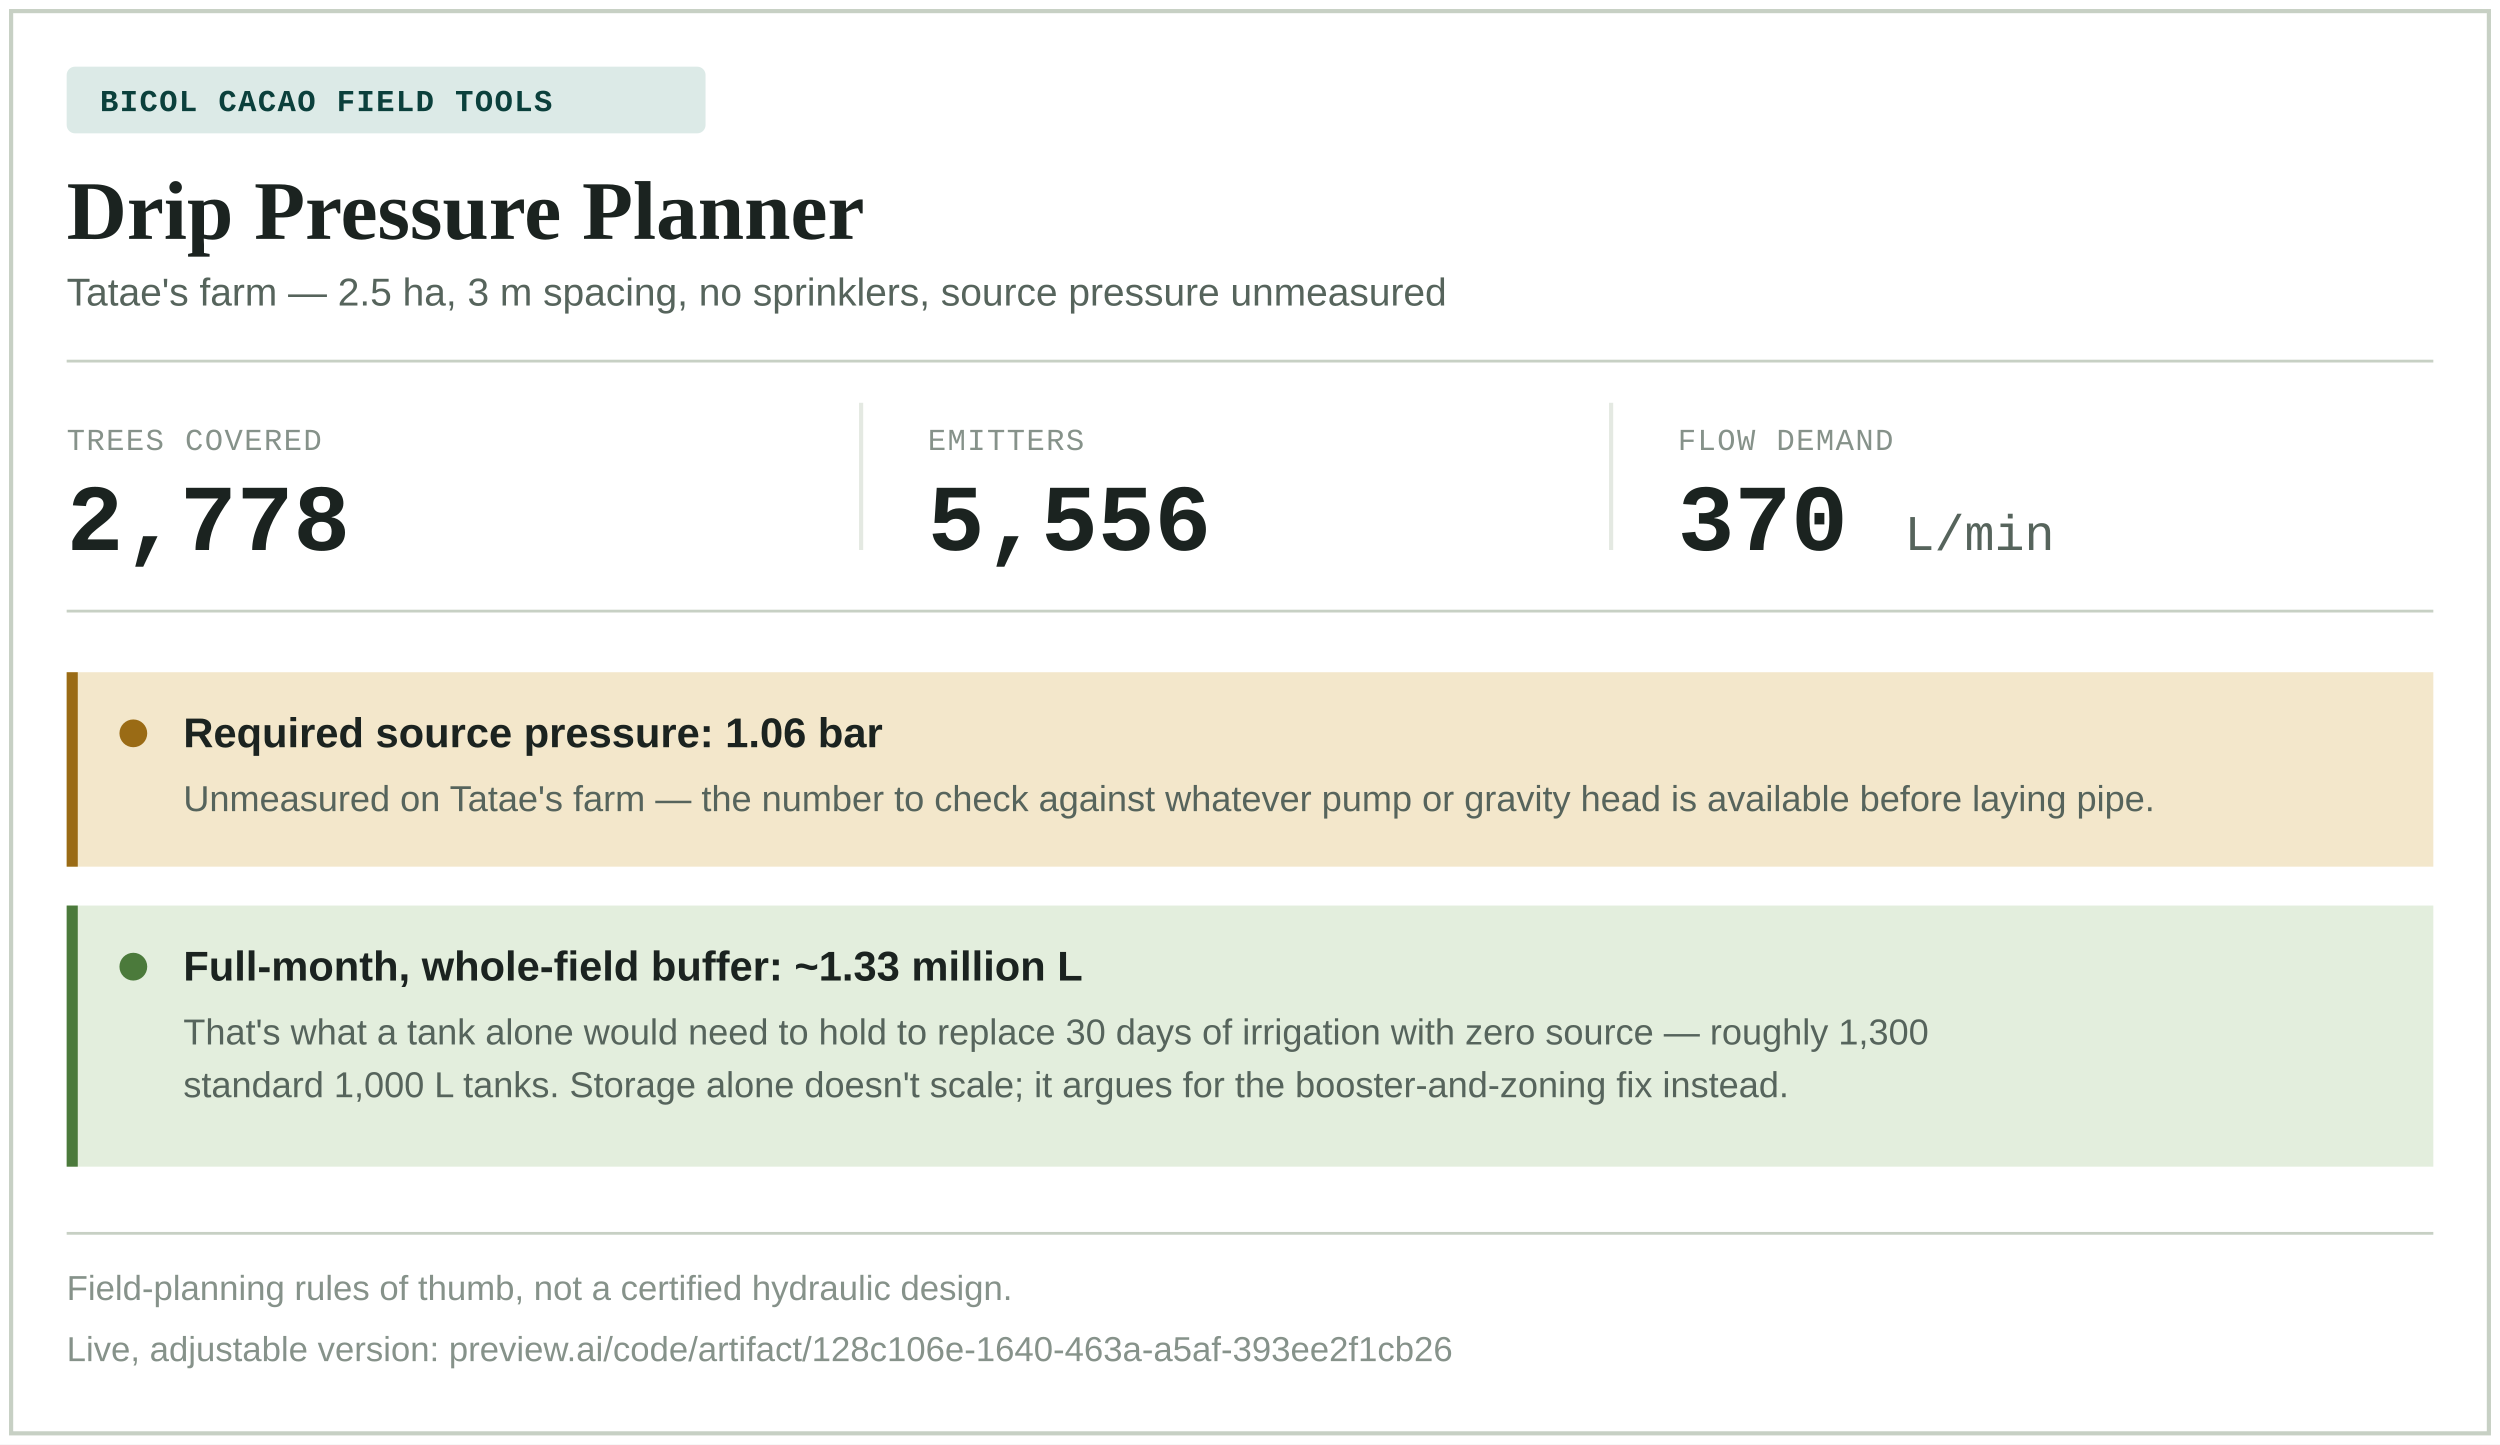
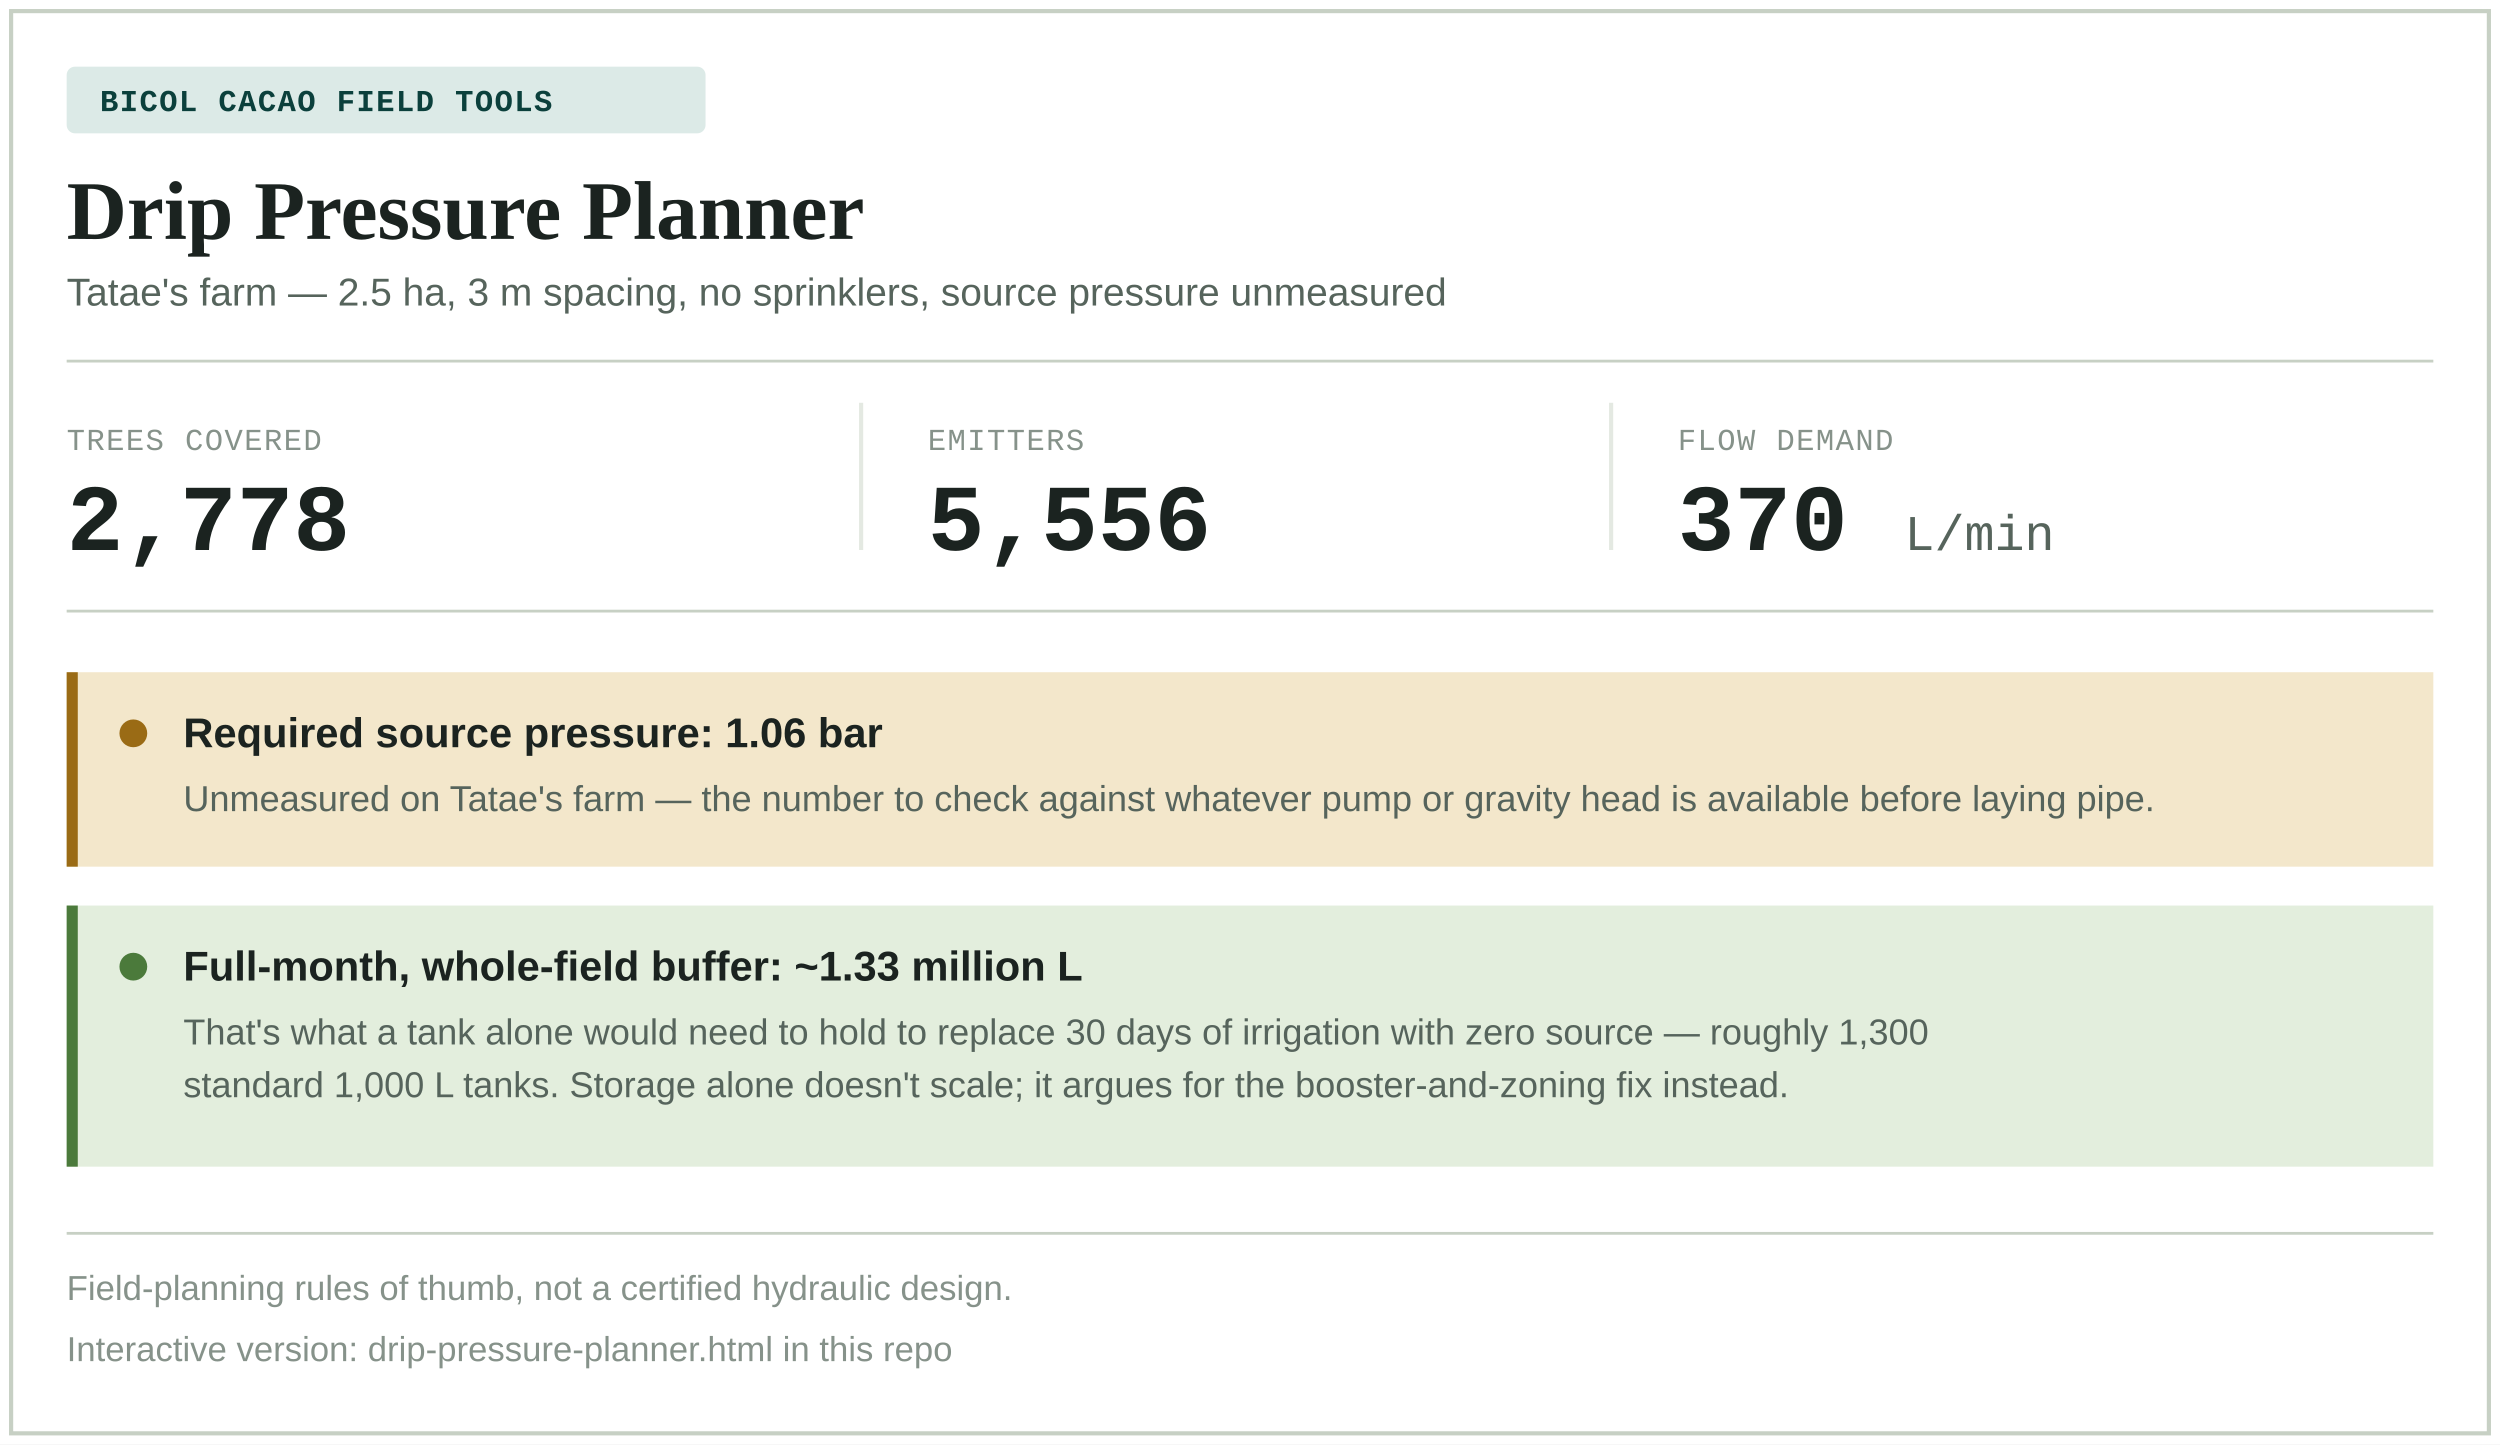
<svg xmlns="http://www.w3.org/2000/svg" viewBox="0 0 900 520" role="img" aria-label="Summary card of the Drip Pressure Planner results for Tatae's 2.5 hectare farm: 2,778 trees, 370 liters per minute demand, 1.06 bar required pressure, and a 1.33 million liter buffer tank for a full month of storage-only backup.">
  <rect x="0" y="0" width="900" height="520" fill="#FFFFFF" />
  <rect x="4" y="4" width="892" height="512" fill="none" stroke="#C7D0C4" stroke-width="1.5" />
  <rect x="24" y="24" width="230" height="24" rx="3" fill="#DCEAE7" />
  <text x="36" y="40" font-family="Consolas, 'Courier New', monospace" font-size="11" font-weight="700" letter-spacing="0.5" fill="#0B403C">BICOL CACAO FIELD TOOLS</text>
  <text x="24" y="86" font-family="Georgia, 'Times New Roman', serif" font-size="30" font-weight="700" fill="#1B2320">Drip Pressure Planner</text>
  <text x="24" y="110" font-family="Arial, Helvetica, sans-serif" font-size="14" fill="#56645C">Tatae's farm — 2.5 ha, 3 m spacing, no sprinklers, source pressure unmeasured</text>
  <line x1="24" y1="130" x2="876" y2="130" stroke="#C7D0C4" stroke-width="1" />
  <text x="24" y="162" font-family="Consolas, 'Courier New', monospace" font-size="11" letter-spacing="0.5" fill="#86928A">TREES COVERED</text>
  <text x="24" y="198" font-family="Consolas, 'Courier New', monospace" font-size="34" font-weight="700" fill="#1B2320">2,778</text>
  <line x1="310" y1="145" x2="310" y2="198" stroke="#E4E9E2" stroke-width="1.5" />
  <text x="334" y="162" font-family="Consolas, 'Courier New', monospace" font-size="11" letter-spacing="0.5" fill="#86928A">EMITTERS</text>
  <text x="334" y="198" font-family="Consolas, 'Courier New', monospace" font-size="34" font-weight="700" fill="#1B2320">5,556</text>
  <line x1="580" y1="145" x2="580" y2="198" stroke="#E4E9E2" stroke-width="1.5" />
  <text x="604" y="162" font-family="Consolas, 'Courier New', monospace" font-size="11" letter-spacing="0.5" fill="#86928A">FLOW DEMAND</text>
  <text x="604" y="198" font-family="Consolas, 'Courier New', monospace" font-size="34" font-weight="700" fill="#1B2320">370 <tspan font-size="18" font-weight="500" fill="#56645C">L/min</tspan>
  </text>
  <line x1="24" y1="220" x2="876" y2="220" stroke="#C7D0C4" stroke-width="1" />
  <rect x="24" y="242" width="852" height="70" fill="#F3E7CB" />
  <rect x="24" y="242" width="4" height="70" fill="#9A6B15" />
  <circle cx="48" cy="264" r="5" fill="#9A6B15" />
  <text x="66" y="269" font-family="Arial, Helvetica, sans-serif" font-size="15" font-weight="700" fill="#1B2320">Required source pressure: 1.06 bar</text>
  <text x="66" y="292" font-family="Arial, Helvetica, sans-serif" font-size="13" fill="#56645C">Unmeasured on Tatae's farm — the number to check against whatever pump or gravity head is available before laying pipe.</text>
  <rect x="24" y="326" width="852" height="94" fill="#E3EEDD" />
  <rect x="24" y="326" width="4" height="94" fill="#4B7A3B" />
  <circle cx="48" cy="348" r="5" fill="#4B7A3B" />
  <text x="66" y="353" font-family="Arial, Helvetica, sans-serif" font-size="15" font-weight="700" fill="#1B2320">Full-month, whole-field buffer: ~1.33 million L</text>
  <text x="66" y="376" font-family="Arial, Helvetica, sans-serif" font-size="13" fill="#56645C">That's what a tank alone would need to hold to replace 30 days of irrigation with zero source — roughly 1,300</text>
  <text x="66" y="395" font-family="Arial, Helvetica, sans-serif" font-size="13" fill="#56645C">standard 1,000 L tanks. Storage alone doesn't scale; it argues for the booster-and-zoning fix instead.</text>
  <line x1="24" y1="444" x2="876" y2="444" stroke="#C7D0C4" stroke-width="1" />
  <text x="24" y="468" font-family="Arial, Helvetica, sans-serif" font-size="12.5" fill="#86928A">Field-planning rules of thumb, not a certified hydraulic design.</text>
-   <text x="24" y="490" font-family="Arial, Helvetica, sans-serif" font-size="12.5" fill="#86928A">Live, adjustable version: preview.ai/code/artifact/128c106e-1640-463a-a5af-393ee2f1cb26</text>
+   <text x="24" y="490" font-family="Arial, Helvetica, sans-serif" font-size="12.5" fill="#86928A">Interactive version: drip-pressure-planner.html in this repo</text>
</svg>
